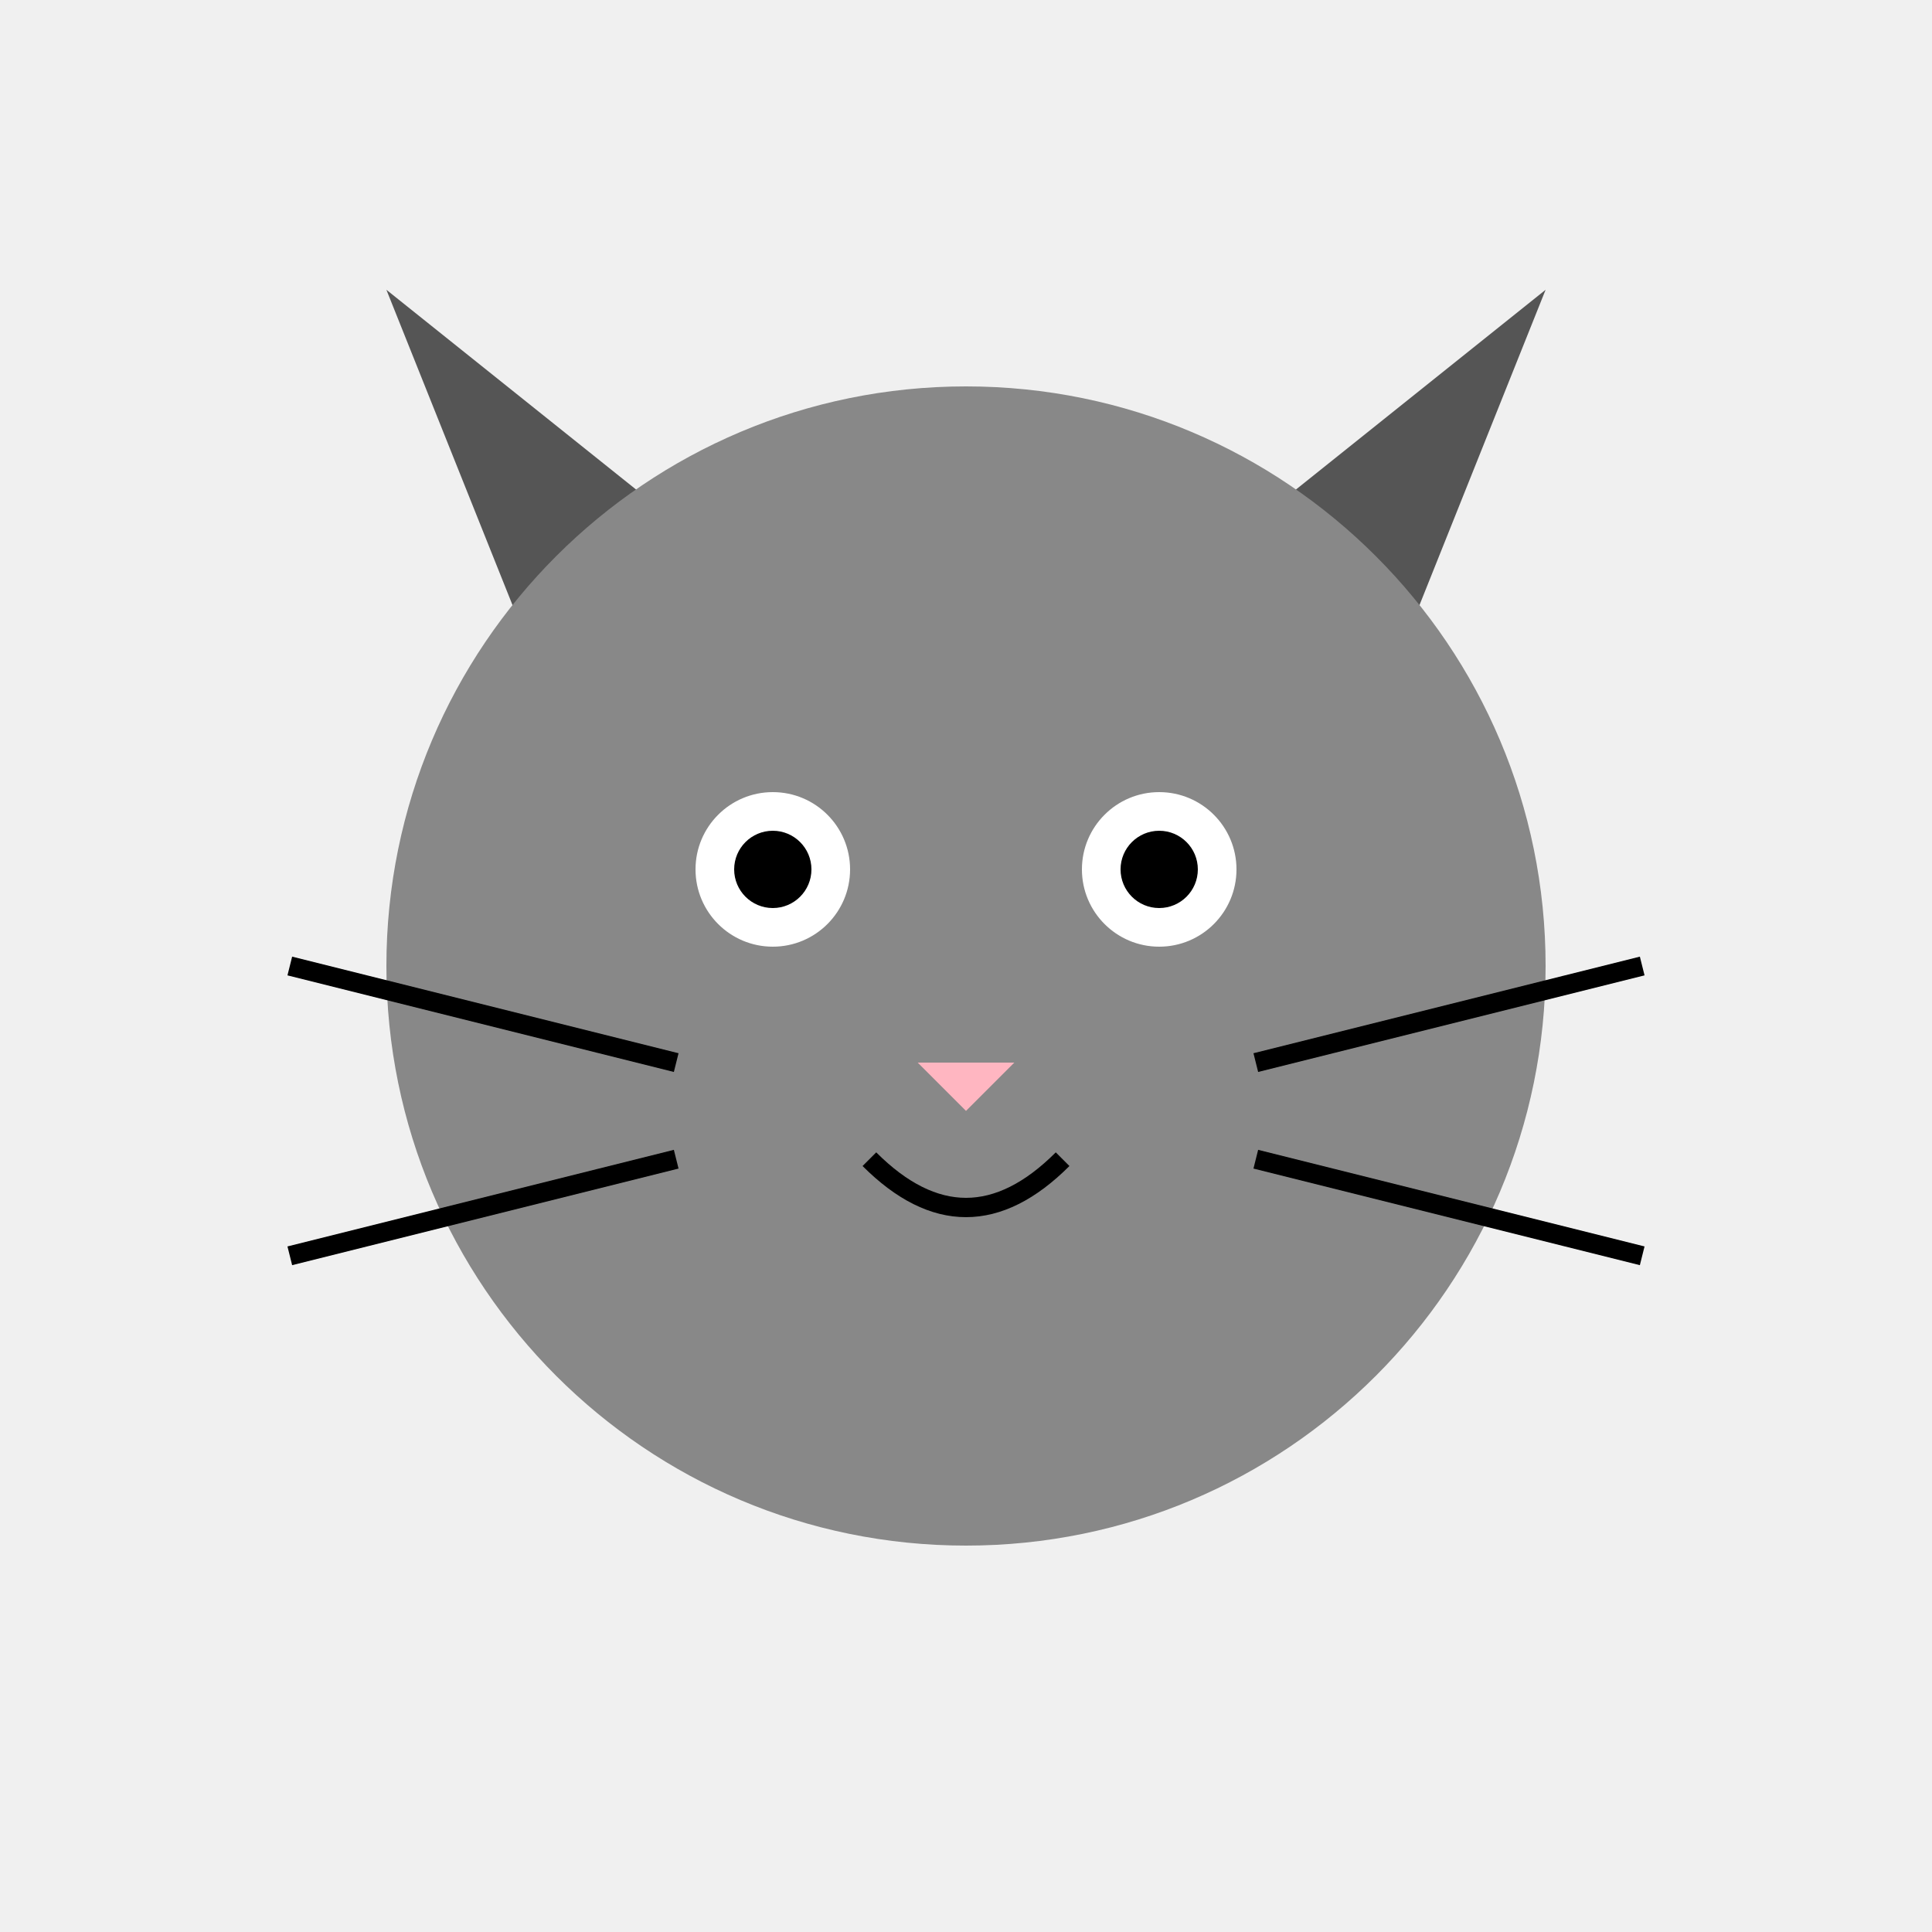
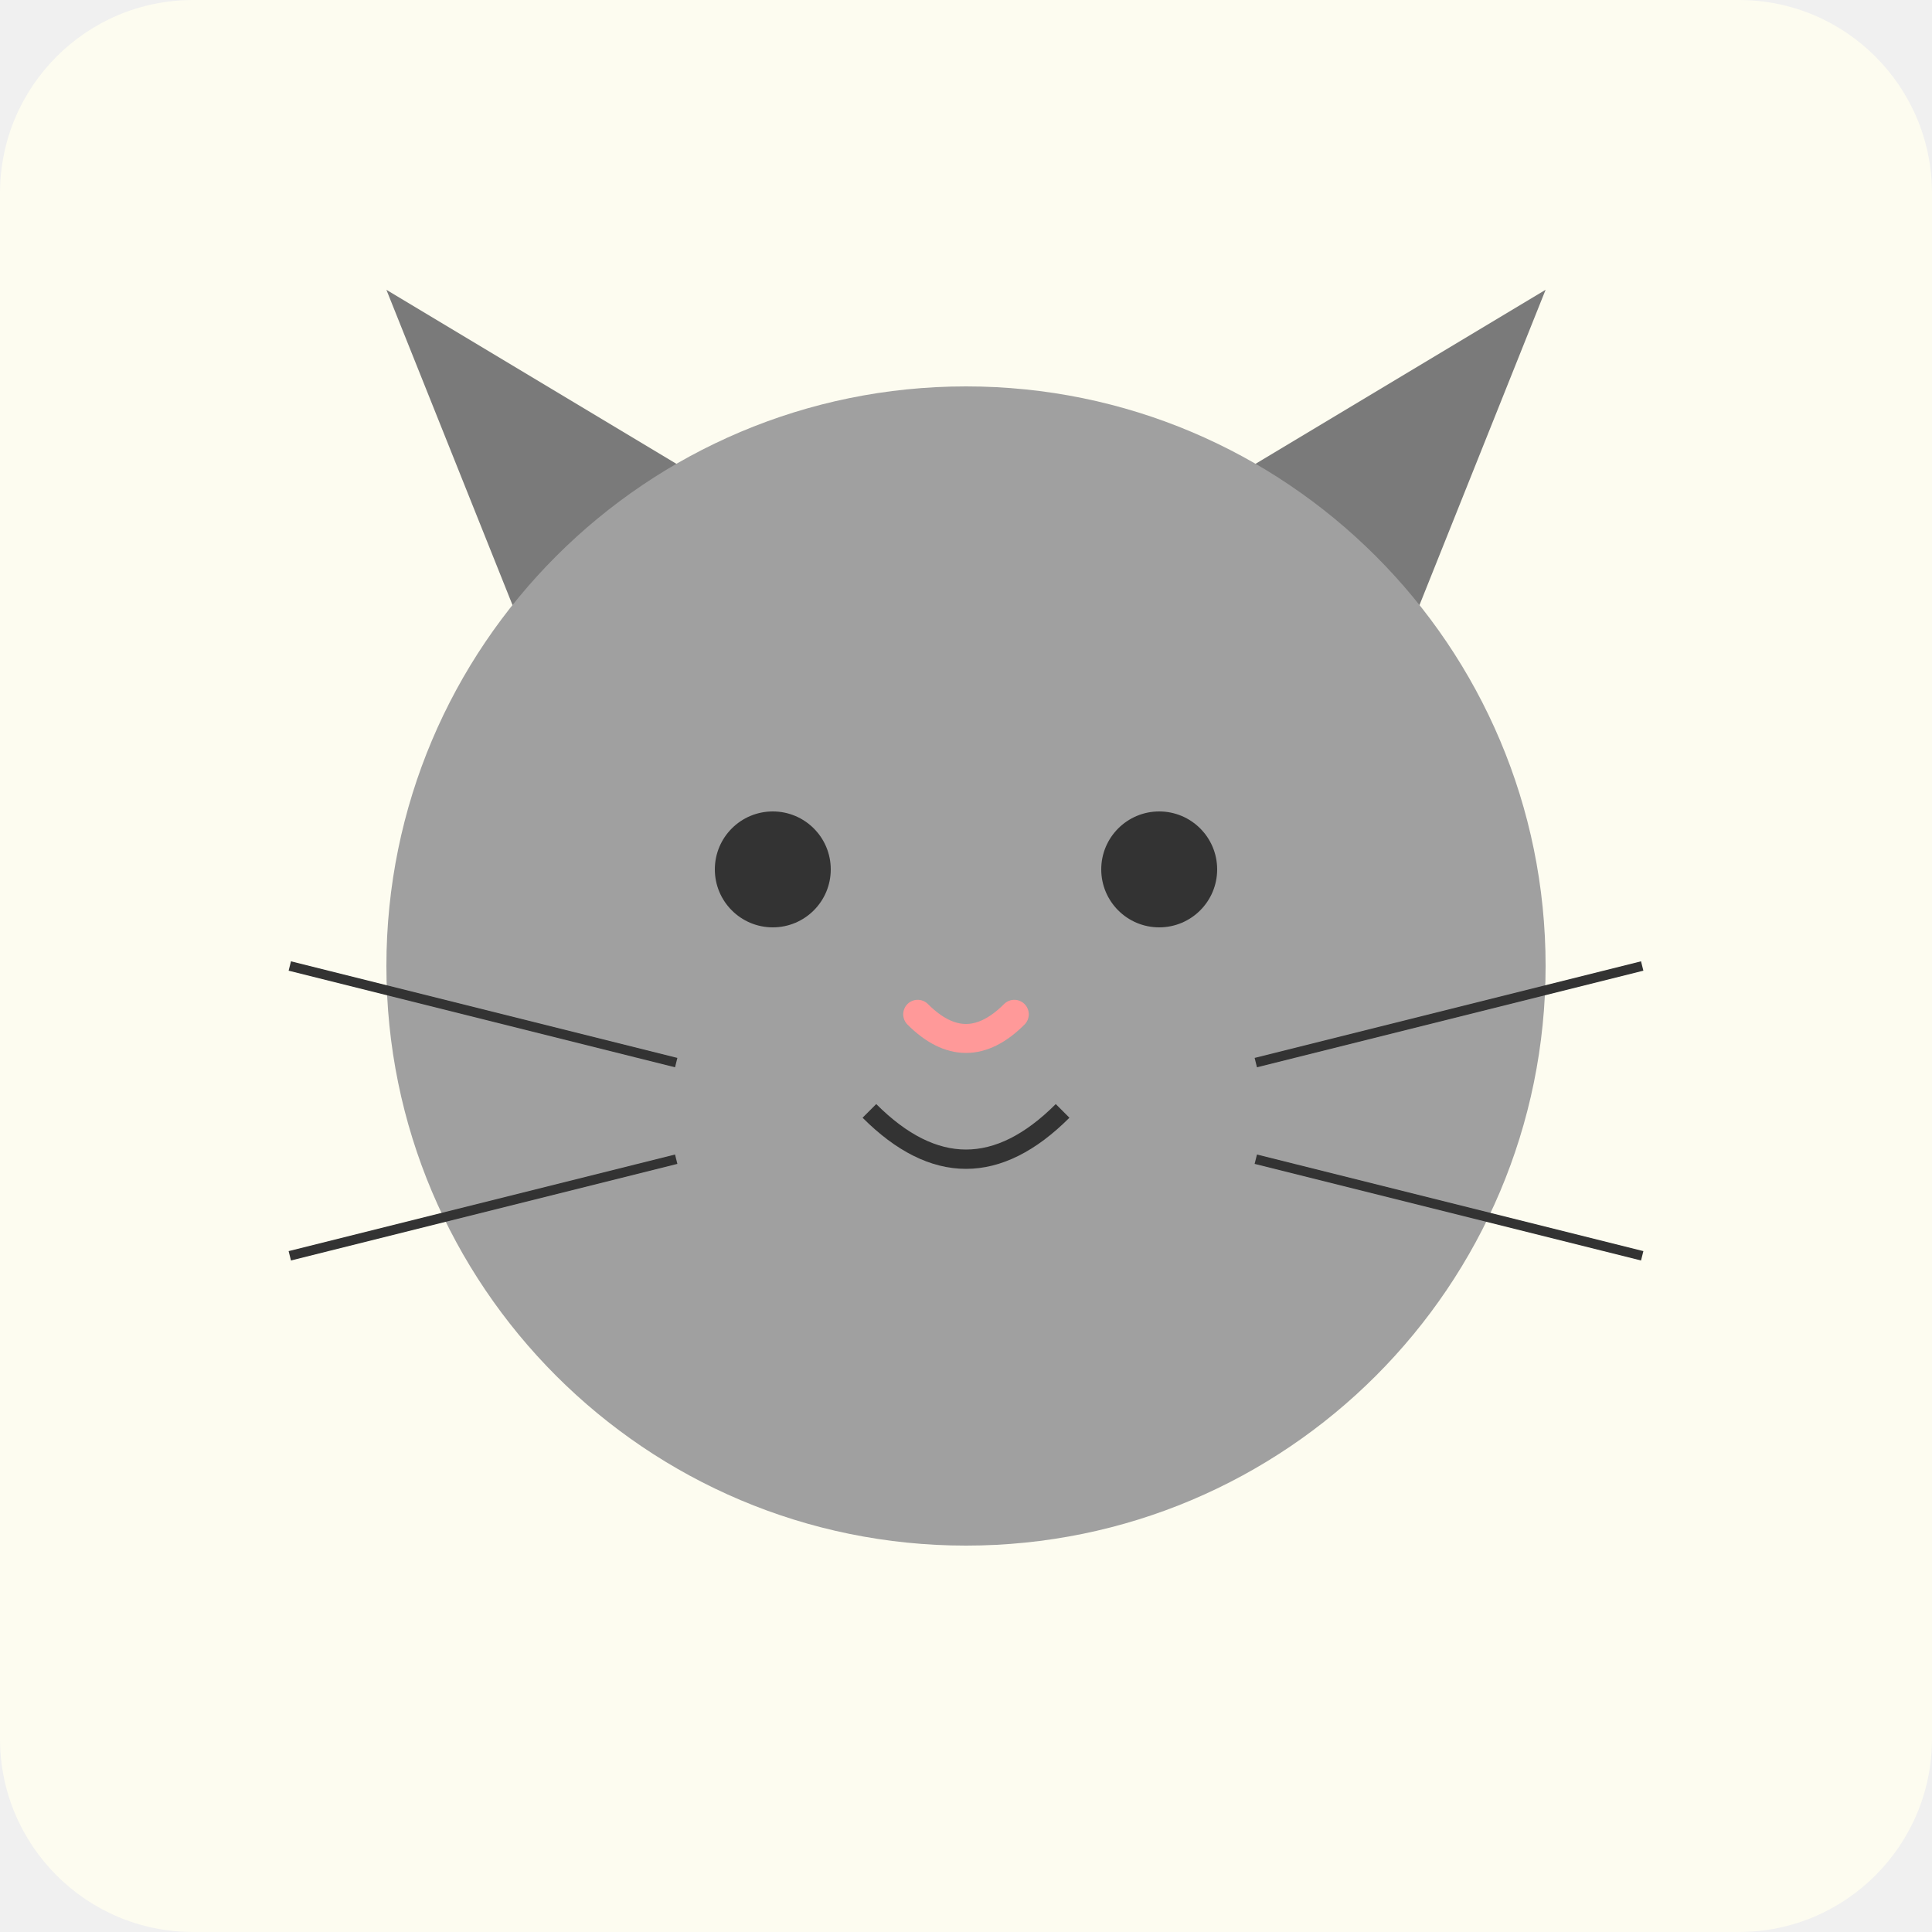
<svg xmlns="http://www.w3.org/2000/svg" viewBox="0 0 200 200">
-   <circle cx="100" cy="100" r="90" fill="#f0f0f0" />
-   <path d="M60 80 L40 30 L90 70 Z" fill="#555" />
-   <path d="M140 80 L160 30 L110 70 Z" fill="#555" />
-   <circle cx="100" cy="100" r="60" fill="#888" />
-   <circle cx="80" cy="90" r="8" fill="white" />
-   <circle cx="80" cy="90" r="4" fill="black" />
-   <circle cx="120" cy="90" r="8" fill="white" />
-   <circle cx="120" cy="90" r="4" fill="black" />
-   <path d="M95 110 L105 110 L100 115 Z" fill="#ffb6c1" />
-   <line x1="70" y1="110" x2="30" y2="100" stroke="black" stroke-width="2" />
-   <line x1="70" y1="120" x2="30" y2="130" stroke="black" stroke-width="2" />
-   <line x1="130" y1="110" x2="170" y2="100" stroke="black" stroke-width="2" />
-   <line x1="130" y1="120" x2="170" y2="130" stroke="black" stroke-width="2" />
-   <path d="M90 120 Q100 130 110 120" fill="none" stroke="black" stroke-width="2" />
+   <rect width="200" height="200" fill="#fdfcf0" rx="20" />
+   <path d="M60 80 L40 30 L90 60 Z" fill="#7a7a7a" />
+   <path d="M140 80 L160 30 L110 60 Z" fill="#7a7a7a" />
+   <circle cx="100" cy="100" r="60" fill="#a0a0a0" />
+   <circle cx="80" cy="90" r="6" fill="#333" />
+   <circle cx="120" cy="90" r="6" fill="#333" />
+   <path d="M95 105 Q100 110 105 105" stroke="#ff9999" stroke-width="3" fill="none" stroke-linecap="round" />
+   <path d="M90 115 Q100 125 110 115" stroke="#333" stroke-width="2" fill="none" />
+   <line x1="70" y1="110" x2="30" y2="100" stroke="#333" stroke-width="1" />
+   <line x1="70" y1="120" x2="30" y2="130" stroke="#333" stroke-width="1" />
+   <line x1="130" y1="110" x2="170" y2="100" stroke="#333" stroke-width="1" />
+   <line x1="130" y1="120" x2="170" y2="130" stroke="#333" stroke-width="1" />
</svg>
